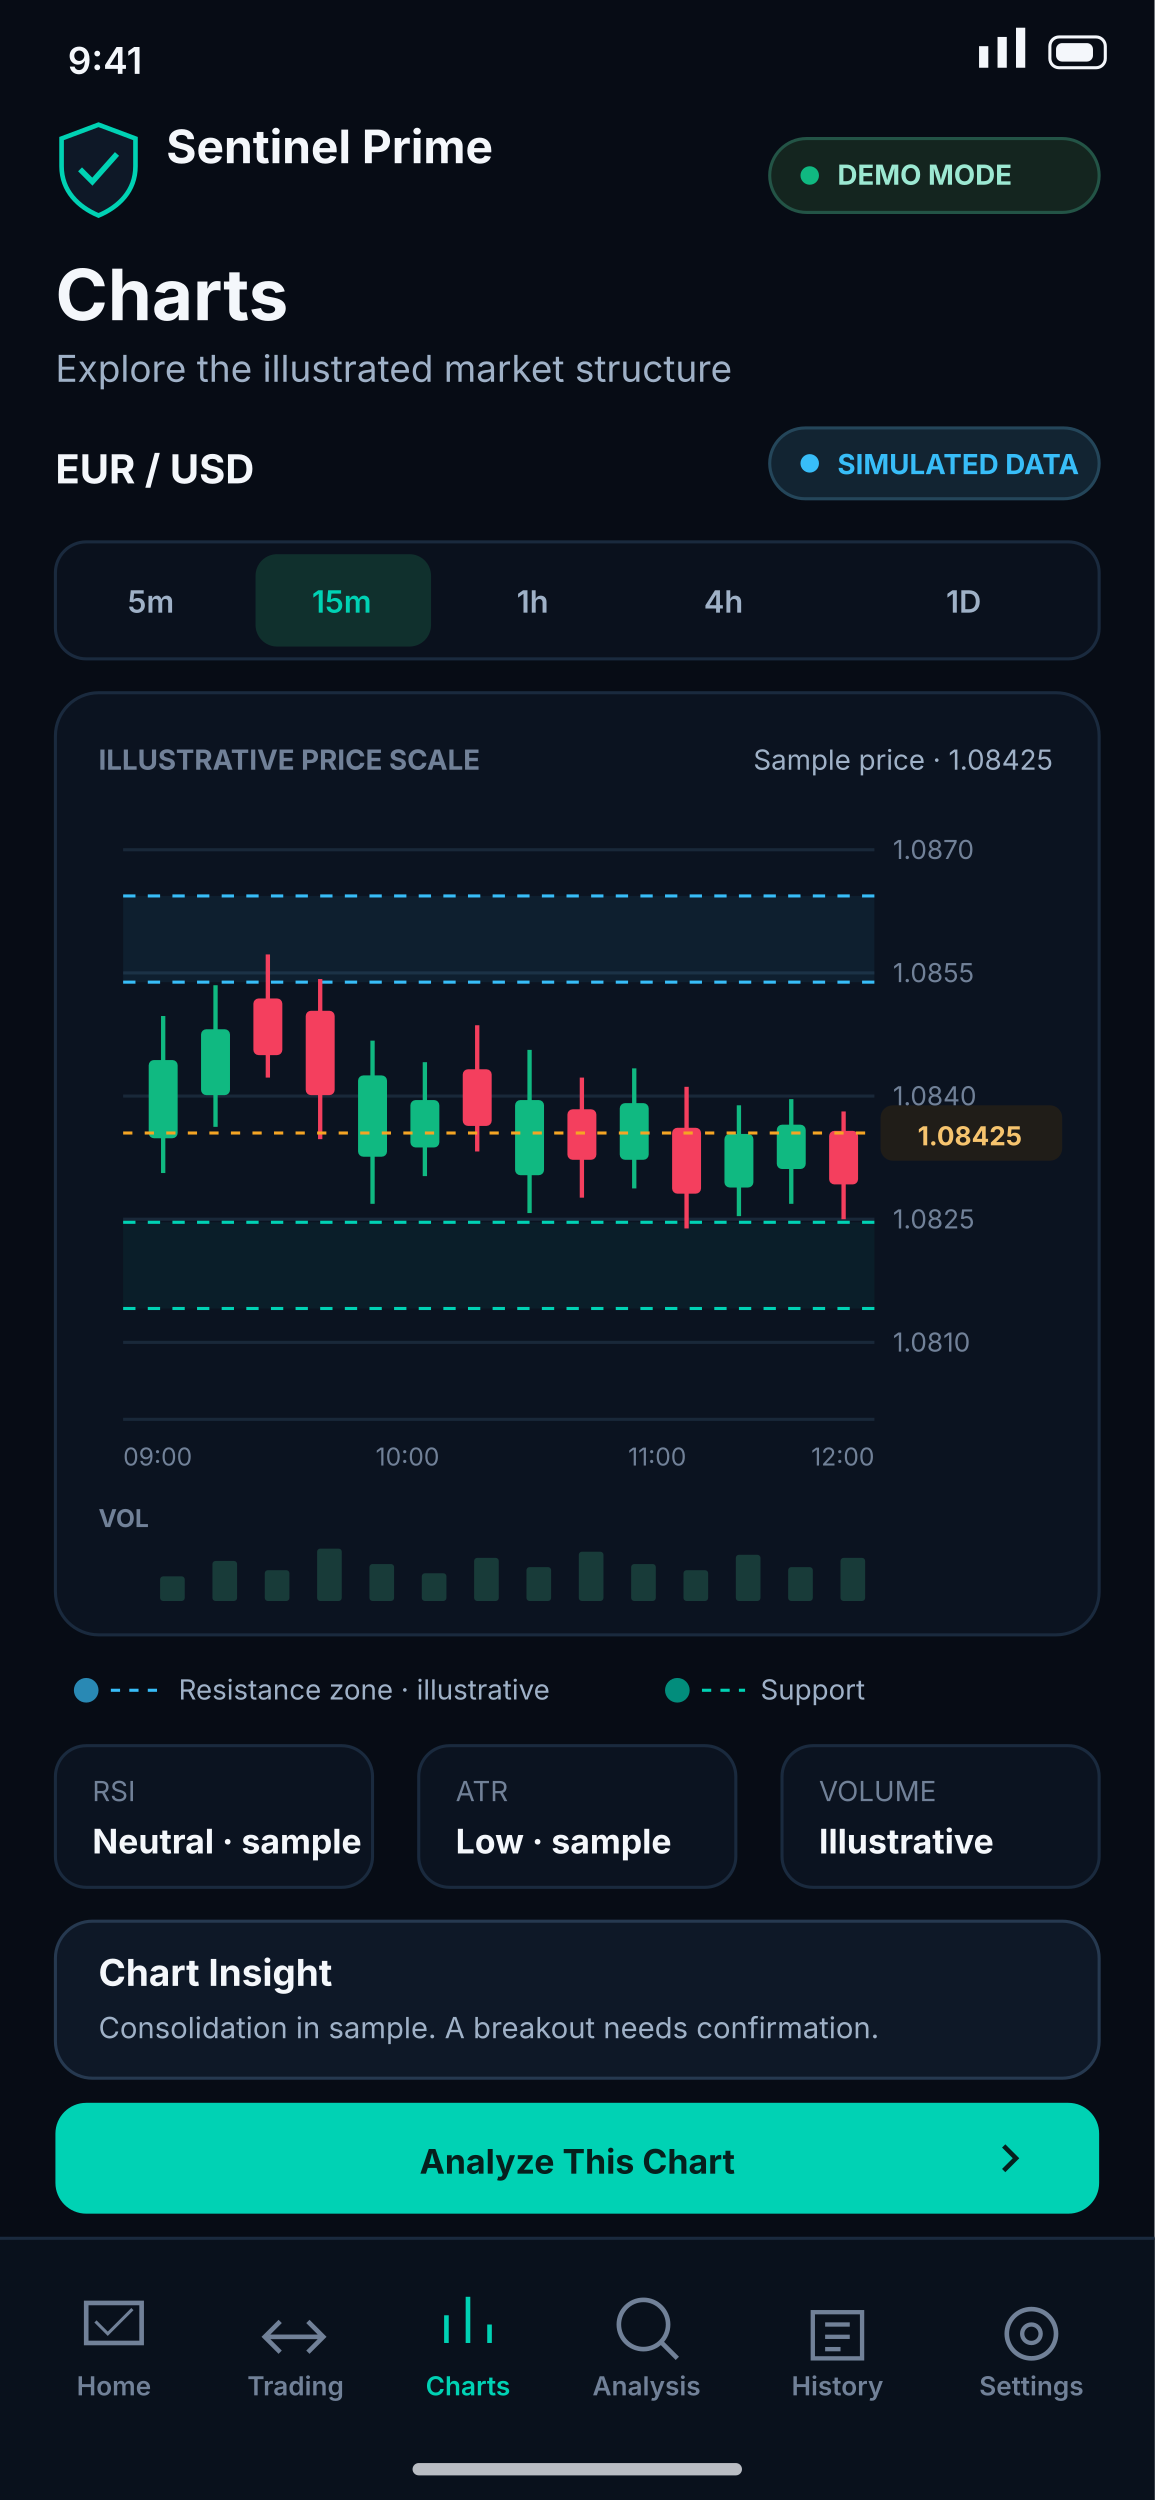
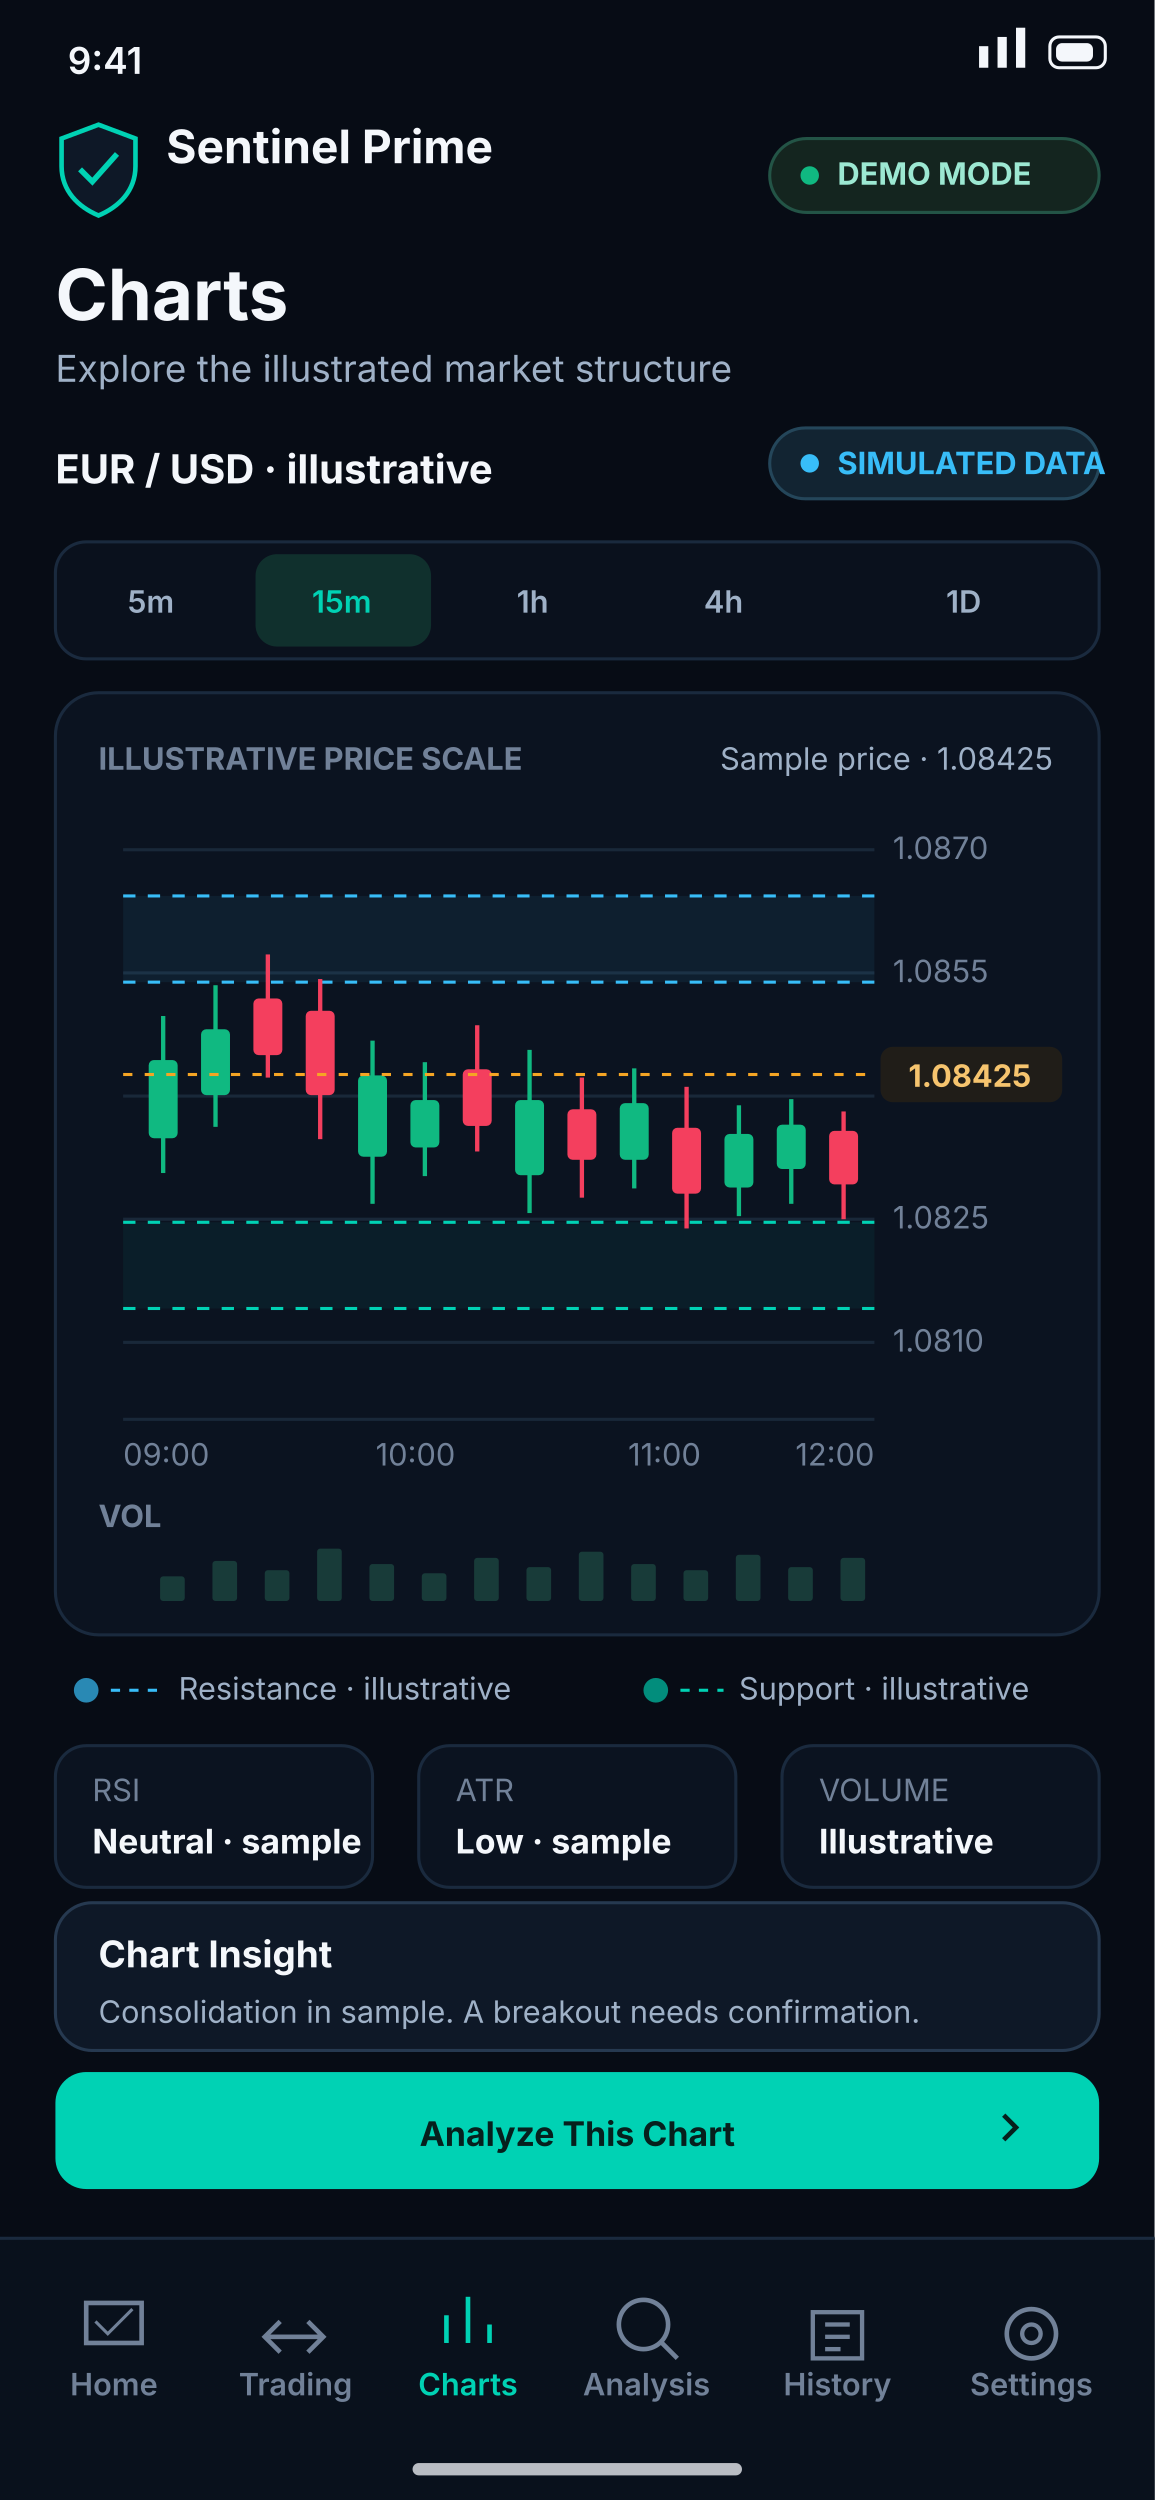
<svg xmlns="http://www.w3.org/2000/svg" width="375" height="812" viewBox="0 0 375 812" role="img" aria-labelledby="title desc">
  <defs>
    <style>text{font-family:Inter,'DM Sans',Arial,sans-serif}.bg{fill:#070C15}.s{fill:#0B1320;stroke:#1A2A3E}.e{fill:#0E1827;stroke:#263950}.t{fill:#F4F7FB}.b{fill:#9FB1C7}.m{fill:#718198}.teal{fill:#00D2B4}.blue{fill:#38BDF8}.grid{stroke:#192839;stroke-width:1}.up{fill:#10B981;stroke:#10B981}.dn{fill:#F43F5E;stroke:#F43F5E}</style>
  </defs>
  <rect class="bg" width="375" height="812" />
  <text x="22" y="24" class="t" font-size="12" font-weight="600">9:41</text>
  <g fill="#F4F7FB">
    <rect x="318" y="15" width="3" height="7" />
    <rect x="324" y="12" width="3" height="10" />
    <rect x="330" y="9" width="3" height="13" />
    <rect x="341" y="12" width="18" height="10" rx="3" fill="none" stroke="#F4F7FB" />
    <rect x="343" y="14" width="12" height="6" rx="2" />
  </g>
  <g transform="translate(18 39)">
    <path d="M14 1.5 26 6v9c0 8-5.4 13.2-12 16-6.6-2.8-12-8-12-16V6l12-4.5Z" fill="#0E1827" stroke="#00D2B4" stroke-width="1.5" />
    <path d="m8 16 4 4 8-9" fill="none" stroke="#00D2B4" stroke-width="1.8" />
    <text x="36" y="14" class="t" font-size="15" font-weight="700">Sentinel Prime</text>
  </g>
  <rect x="250" y="45" width="107" height="24" rx="12" fill="#14251F" stroke="#235446" />
  <circle cx="263" cy="57" r="3" fill="#10B981" />
-   <text x="272" y="60" fill="#9CE8D2" font-size="9" font-weight="700">DEMO MODE</text>
+   <text x="272" y="60" fill="#9CE8D2" font-size="10" font-weight="700">DEMO MODE</text>
  <text x="18" y="104" class="t" font-size="23" font-weight="700">Charts</text>
  <text x="18" y="124" class="b" font-size="12">Explore the illustrated market structure</text>
-   <text x="18" y="157" class="t" font-size="13" font-weight="700">EUR / USD</text>
+   <text x="18" y="157" class="t" font-size="13" font-weight="700">EUR / USD · illustrative</text>
  <rect x="250" y="139" width="107" height="23" rx="11.5" fill="#122432" stroke="#24465A" />
  <circle cx="263" cy="150.5" r="3" fill="#38BDF8" />
-   <text x="272" y="154" class="blue" font-size="9" font-weight="700">SIMULATED DATA</text>
+   <text x="272" y="154" class="blue" font-size="10" font-weight="700">SIMULATED DATA</text>
  <g>
    <rect x="18" y="176" width="339" height="38" rx="10" fill="#0A111D" stroke="#1A2A3E" />
    <rect x="83" y="180" width="57" height="30" rx="7" fill="#10302D" />
    <g font-size="10" font-weight="600" text-anchor="middle">
      <text x="49" y="199" class="b">5m</text>
      <text x="111" y="199" class="teal">15m</text>
      <text x="173" y="199" class="b">1h</text>
      <text x="235" y="199" class="b">4h</text>
      <text x="313" y="199" class="b">1D</text>
    </g>
  </g>
  <rect class="s" x="18" y="225" width="339" height="306" rx="14" />
-   <text x="32" y="250" class="m" font-size="9" font-weight="650">ILLUSTRATIVE PRICE SCALE</text>
-   <text x="342" y="250" class="b" font-size="9" text-anchor="end">Sample price · 1.08425</text>
+   <text x="32" y="250" class="m" font-size="10" font-weight="650">ILLUSTRATIVE PRICE SCALE</text>
+   <text x="342" y="250" class="b" font-size="10" text-anchor="end">Sample price · 1.08425</text>
  <g>
    <line x1="40" y1="276" x2="284" y2="276" class="grid" />
    <line x1="40" y1="316" x2="284" y2="316" class="grid" />
    <line x1="40" y1="356" x2="284" y2="356" class="grid" />
    <line x1="40" y1="396" x2="284" y2="396" class="grid" />
    <line x1="40" y1="436" x2="284" y2="436" class="grid" />
    <rect x="40" y="291" width="244" height="28" fill="#38BDF8" opacity=".07" />
    <line x1="40" y1="291" x2="284" y2="291" stroke="#38BDF8" stroke-width="1" stroke-dasharray="4 4" />
    <line x1="40" y1="319" x2="284" y2="319" stroke="#38BDF8" stroke-width="1" stroke-dasharray="4 4" />
    <rect x="40" y="397" width="244" height="28" fill="#00D2B4" opacity=".06" />
    <line x1="40" y1="397" x2="284" y2="397" stroke="#00D2B4" stroke-width="1" stroke-dasharray="4 4" />
    <line x1="40" y1="425" x2="284" y2="425" stroke="#00D2B4" stroke-width="1" stroke-dasharray="4 4" />
    <g stroke-width="1.4">
      <line x1="53" y1="330" x2="53" y2="381" class="up" />
      <rect x="49" y="345" width="8" height="24" rx="1" class="up" />
      <line x1="70" y1="320" x2="70" y2="366" class="up" />
      <rect x="66" y="335" width="8" height="20" rx="1" class="up" />
      <line x1="87" y1="310" x2="87" y2="350" class="dn" />
      <rect x="83" y="325" width="8" height="17" rx="1" class="dn" />
      <line x1="104" y1="318" x2="104" y2="370" class="dn" />
      <rect x="100" y="329" width="8" height="26" rx="1" class="dn" />
      <line x1="121" y1="338" x2="121" y2="391" class="up" />
      <rect x="117" y="350" width="8" height="25" rx="1" class="up" />
      <line x1="138" y1="345" x2="138" y2="382" class="up" />
      <rect x="134" y="358" width="8" height="14" rx="1" class="up" />
      <line x1="155" y1="333" x2="155" y2="374" class="dn" />
      <rect x="151" y="348" width="8" height="17" rx="1" class="dn" />
      <line x1="172" y1="341" x2="172" y2="394" class="up" />
      <rect x="168" y="358" width="8" height="23" rx="1" class="up" />
      <line x1="189" y1="350" x2="189" y2="389" class="dn" />
      <rect x="185" y="361" width="8" height="15" rx="1" class="dn" />
      <line x1="206" y1="347" x2="206" y2="386" class="up" />
      <rect x="202" y="359" width="8" height="17" rx="1" class="up" />
      <line x1="223" y1="353" x2="223" y2="399" class="dn" />
      <rect x="219" y="367" width="8" height="20" rx="1" class="dn" />
      <line x1="240" y1="359" x2="240" y2="395" class="up" />
      <rect x="236" y="369" width="8" height="16" rx="1" class="up" />
      <line x1="257" y1="357" x2="257" y2="391" class="up" />
      <rect x="253" y="366" width="8" height="13" rx="1" class="up" />
      <line x1="274" y1="361" x2="274" y2="396" class="dn" />
      <rect x="270" y="368" width="8" height="16" rx="1" class="dn" />
    </g>
-     <line x1="40" y1="368" x2="284" y2="368" stroke="#F5A524" stroke-width="1" stroke-dasharray="3 4" />
-     <rect x="286" y="359" width="59" height="18" rx="4" fill="#201D18" />
-     <text x="315" y="372" fill="#F6C46E" font-size="8.5" font-weight="700" text-anchor="middle">1.08425</text>
-     <g font-size="8.5" class="m" text-anchor="start">
+     <line x1="40" y1="349" x2="284" y2="349" stroke="#F5A524" stroke-width="1" stroke-dasharray="3 4" />
+     <rect x="286" y="340" width="59" height="18" rx="4" fill="#201D18" />
+     <text x="315" y="353" fill="#F6C46E" font-size="10" font-weight="700" text-anchor="middle">1.08425</text>
+     <g font-size="10" class="m" text-anchor="start">
      <text x="290" y="279">1.0870</text>
      <text x="290" y="319">1.0855</text>
-       <text x="290" y="359">1.0840</text>
      <text x="290" y="399">1.0825</text>
      <text x="290" y="439">1.0810</text>
    </g>
    <line x1="40" y1="461" x2="284" y2="461" class="grid" />
-     <text x="40" y="476" class="m" font-size="8">09:00</text>
-     <text x="122" y="476" class="m" font-size="8">10:00</text>
-     <text x="204" y="476" class="m" font-size="8">11:00</text>
-     <text x="284" y="476" class="m" font-size="8" text-anchor="end">12:00</text>
-     <text x="32" y="496" class="m" font-size="8" font-weight="700">VOL</text>
+     <text x="40" y="476" class="m" font-size="10">09:00</text>
+     <text x="122" y="476" class="m" font-size="10">10:00</text>
+     <text x="204" y="476" class="m" font-size="10">11:00</text>
+     <text x="284" y="476" class="m" font-size="10" text-anchor="end">12:00</text>
+     <text x="32" y="496" class="m" font-size="10" font-weight="700">VOL</text>
    <g fill="#183B39">
      <rect x="52" y="512" width="8" height="8" rx="1" />
      <rect x="69" y="507" width="8" height="13" rx="1" />
      <rect x="86" y="510" width="8" height="10" rx="1" />
      <rect x="103" y="503" width="8" height="17" rx="1" />
      <rect x="120" y="508" width="8" height="12" rx="1" />
      <rect x="137" y="511" width="8" height="9" rx="1" />
      <rect x="154" y="506" width="8" height="14" rx="1" />
      <rect x="171" y="509" width="8" height="11" rx="1" />
      <rect x="188" y="504" width="8" height="16" rx="1" />
      <rect x="205" y="508" width="8" height="12" rx="1" />
      <rect x="222" y="510" width="8" height="10" rx="1" />
      <rect x="239" y="505" width="8" height="15" rx="1" />
      <rect x="256" y="509" width="8" height="11" rx="1" />
      <rect x="273" y="506" width="8" height="14" rx="1" />
    </g>
  </g>
  <g>
    <circle cx="28" cy="549" r="4" fill="#38BDF8" opacity=".7" />
    <line x1="36" y1="549" x2="53" y2="549" stroke="#38BDF8" stroke-dasharray="3 3" />
-     <text x="58" y="552" class="b" font-size="9">Resistance zone · illustrative</text>
-     <circle cx="220" cy="549" r="4" fill="#00D2B4" opacity=".65" />
-     <line x1="228" y1="549" x2="242" y2="549" stroke="#00D2B4" stroke-dasharray="3 3" />
-     <text x="247" y="552" class="b" font-size="9">Support</text>
+     <text x="58" y="552" class="b" font-size="10">Resistance · illustrative</text>
+     <circle cx="213" cy="549" r="4" fill="#00D2B4" opacity=".65" />
+     <line x1="221" y1="549" x2="235" y2="549" stroke="#00D2B4" stroke-dasharray="3 3" />
+     <text x="240" y="552" class="b" font-size="10">Support · illustrative</text>
  </g>
  <g>
    <rect class="s" x="18" y="567" width="103" height="46" rx="10" />
-     <text x="30" y="585" class="m" font-size="9">RSI</text>
+     <text x="30" y="585" class="m" font-size="10">RSI</text>
    <text x="30" y="602" class="t" font-size="11" font-weight="650">Neutral · sample</text>
    <rect class="s" x="136" y="567" width="103" height="46" rx="10" />
-     <text x="148" y="585" class="m" font-size="9">ATR</text>
+     <text x="148" y="585" class="m" font-size="10">ATR</text>
    <text x="148" y="602" class="t" font-size="11" font-weight="650">Low · sample</text>
    <rect class="s" x="254" y="567" width="103" height="46" rx="10" />
-     <text x="266" y="585" class="m" font-size="9">VOLUME</text>
+     <text x="266" y="585" class="m" font-size="10">VOLUME</text>
    <text x="266" y="602" class="t" font-size="11" font-weight="650">Illustrative</text>
  </g>
-   <rect class="e" x="18" y="624" width="339" height="51" rx="12" />
-   <text x="32" y="645" class="t" font-size="12" font-weight="700">Chart Insight</text>
-   <text x="32" y="662" class="b" font-size="9.5">Consolidation in sample. A breakout needs confirmation.</text>
-   <rect x="18" y="683" width="339" height="36" rx="10" fill="#00D2B4" />
-   <text x="187.5" y="706" fill="#06201D" font-size="11" font-weight="750" text-anchor="middle">Analyze This Chart</text>
-   <path d="m326 697 4 4-4 4" fill="none" stroke="#06201D" stroke-width="1.5" />
+   <rect class="e" x="18" y="618" width="339" height="48" rx="12" />
+   <text x="32" y="639" class="t" font-size="12" font-weight="700">Chart Insight</text>
+   <text x="32" y="657" class="b" font-size="10">Consolidation in sample. A breakout needs confirmation.</text>
+   <rect x="18" y="673" width="339" height="38" rx="10" fill="#00D2B4" />
+   <text x="187.5" y="697" fill="#06201D" font-size="11" font-weight="750" text-anchor="middle">Analyze This Chart</text>
+   <path d="m326 687 4 4-4 4" fill="none" stroke="#06201D" stroke-width="1.5" />
  <rect y="727" width="375" height="85" fill="#09111C" />
  <line x1="0" y1="727" x2="375" y2="727" stroke="#1A2A3E" />
-   <g text-anchor="middle" font-size="8.5" font-weight="600">
+   <g text-anchor="middle" font-size="10" font-weight="600">
    <g fill="#718198" stroke="#718198">
      <path d="M28 748h18v13H28z" fill="none" stroke-width="1.5" />
      <path d="m31 754 4 4 8-8" fill="none" />
      <text x="37" y="778" stroke="none" fill="#718198">Home</text>
    </g>
    <g fill="#718198" stroke="#718198">
      <path d="M87 759h17m-13-5-5 5 5 5m9-10 5 5-5 5" fill="none" stroke-width="1.5" />
      <text x="96" y="778" stroke="none" fill="#718198">Trading</text>
    </g>
    <g fill="#00D2B4" stroke="#00D2B4">
      <path d="M145 761v-9m7 9v-15m7 15v-6" fill="none" stroke-width="1.5" />
      <text x="152" y="778" stroke="none" fill="#00D2B4">Charts</text>
    </g>
    <g fill="#718198" stroke="#718198">
      <circle cx="209" cy="755" r="8" fill="none" stroke-width="1.5" />
      <path d="m215 761 5 5" fill="none" stroke-width="1.5" />
      <text x="210" y="778" stroke="none" fill="#718198">Analysis</text>
    </g>
    <g fill="#718198" stroke="#718198">
      <path d="M264 751h16v15h-16zM268 755h8m-8 4h8m-8 4h5" fill="none" stroke-width="1.4" />
      <text x="272" y="778" stroke="none" fill="#718198">History</text>
    </g>
    <g fill="#718198" stroke="#718198">
      <circle cx="335" cy="758" r="8" fill="none" stroke-width="1.5" />
      <circle cx="335" cy="758" r="3" fill="none" stroke-width="1.4" />
      <text x="335" y="778" stroke="none" fill="#718198">Settings</text>
    </g>
  </g>
  <rect x="134" y="800" width="107" height="4" rx="2" fill="#F4F7FB" opacity=".75" />
</svg>
